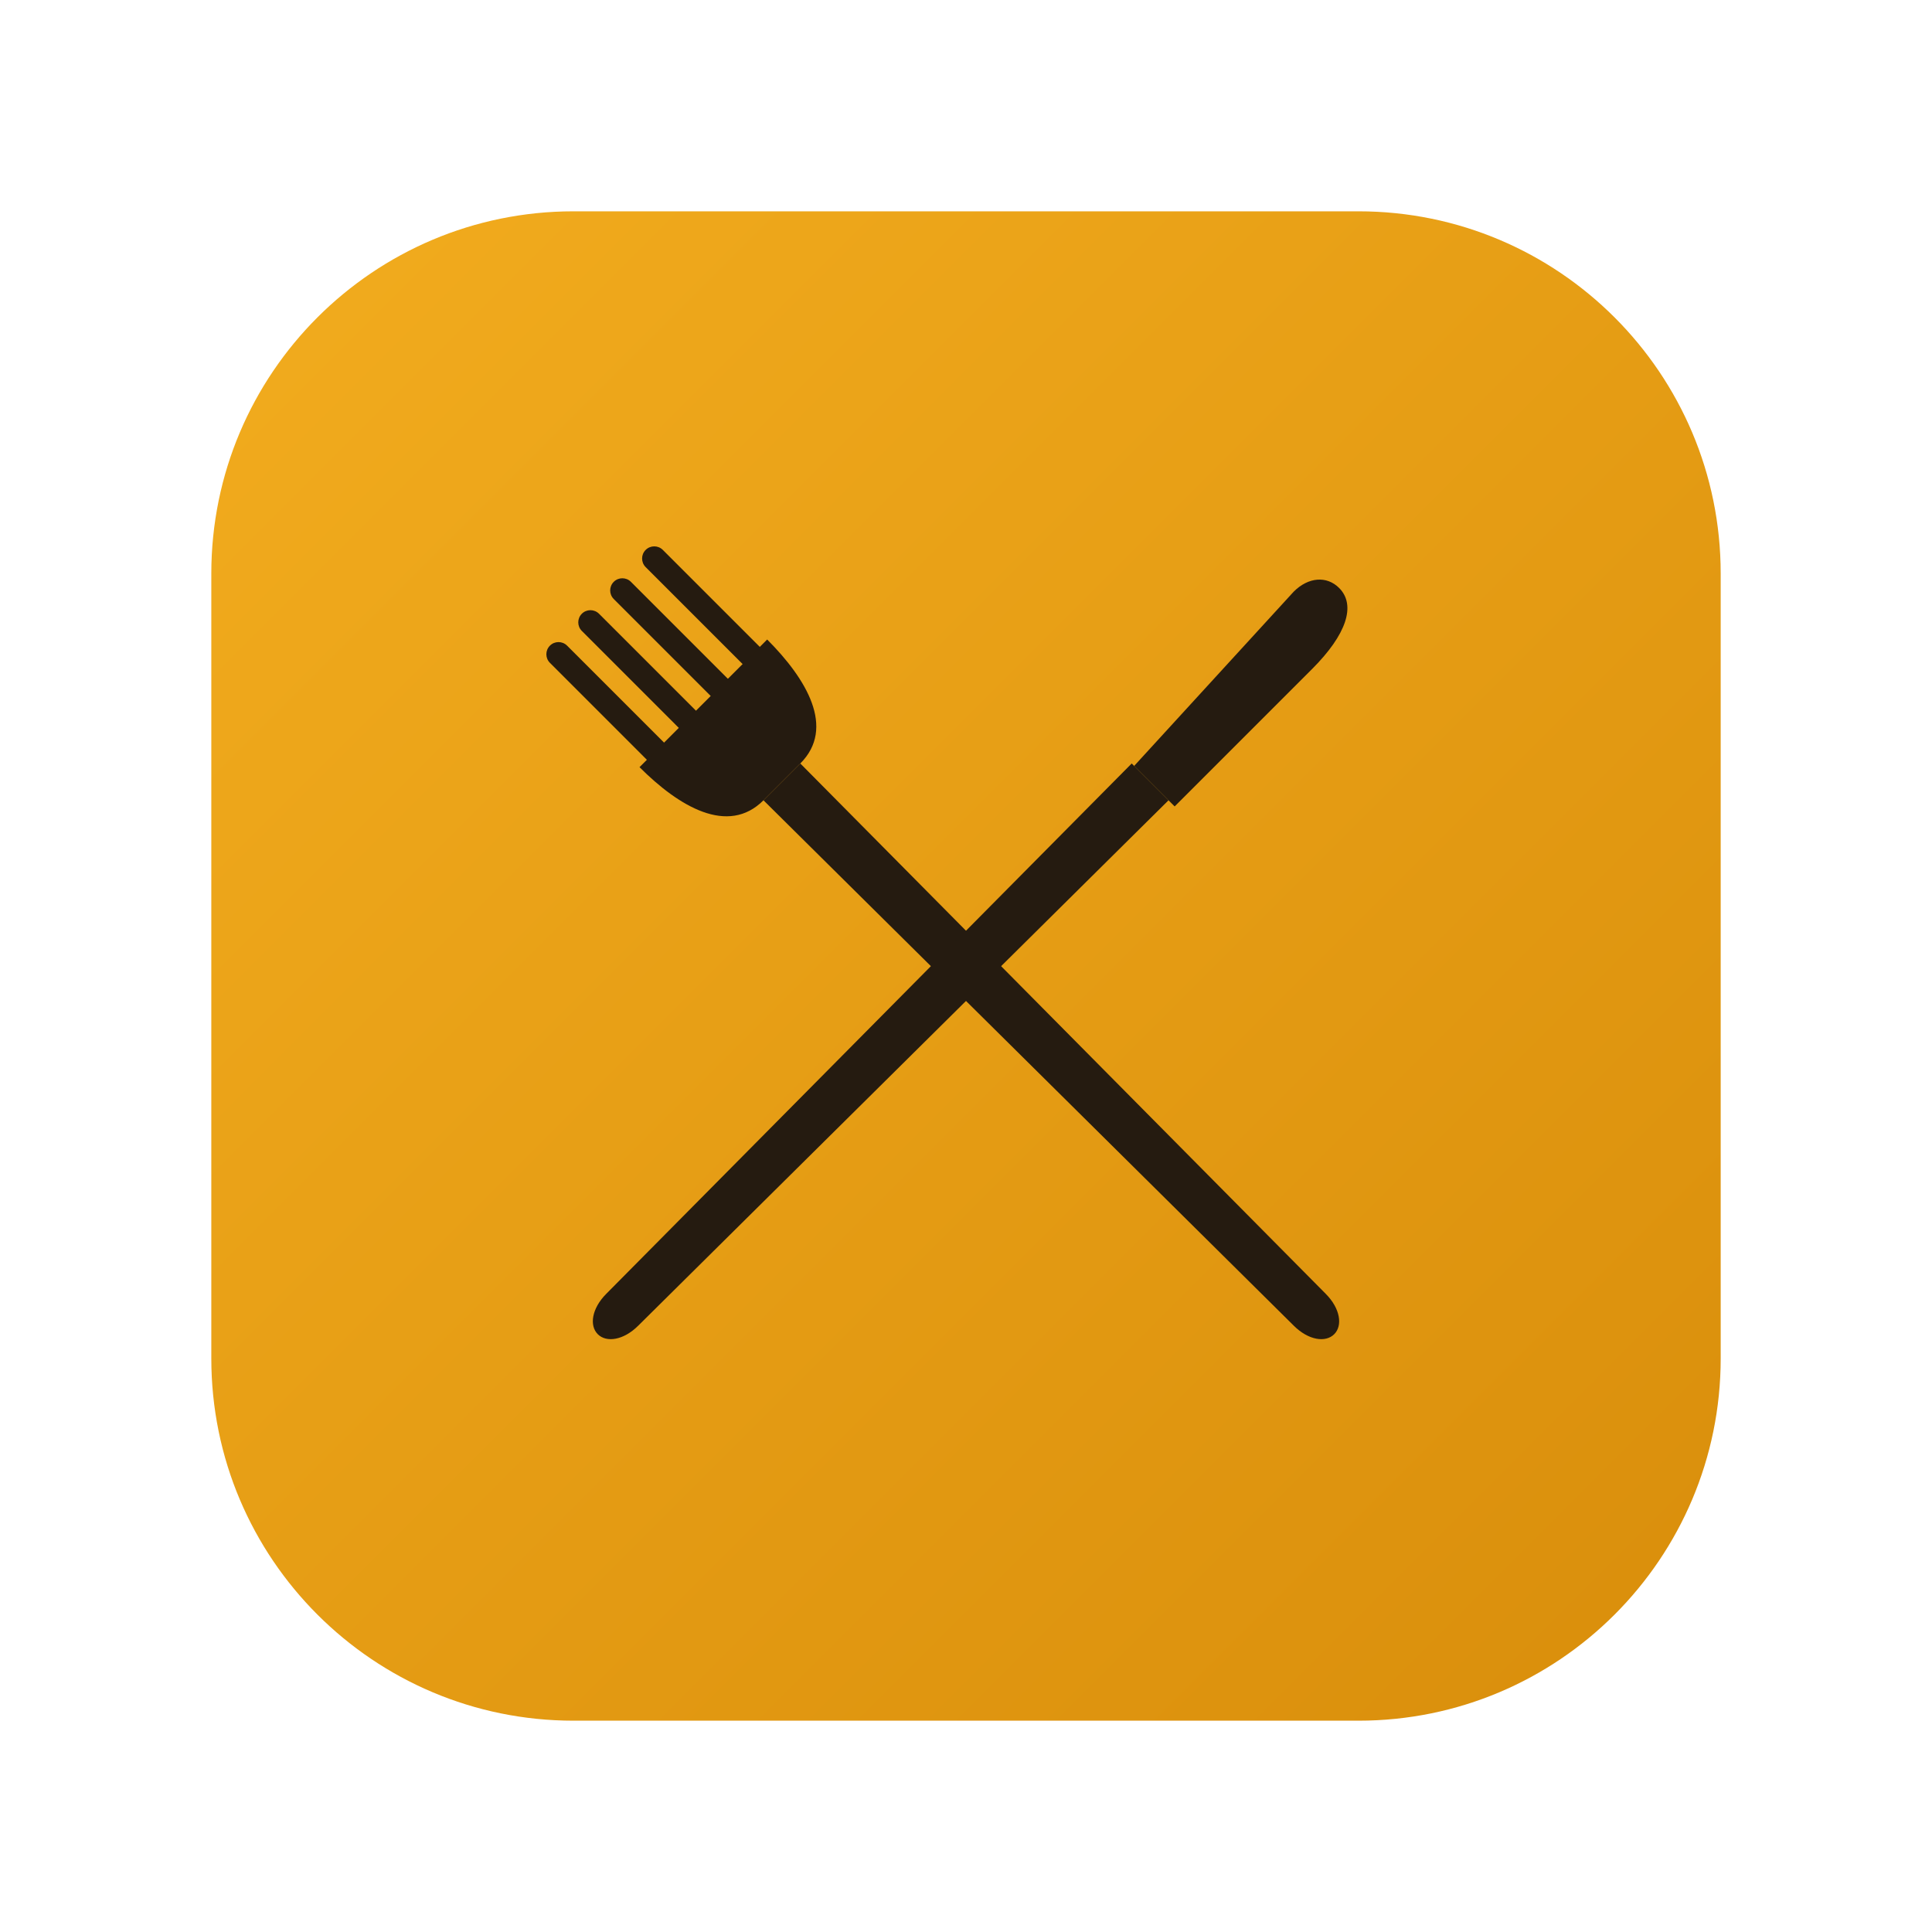
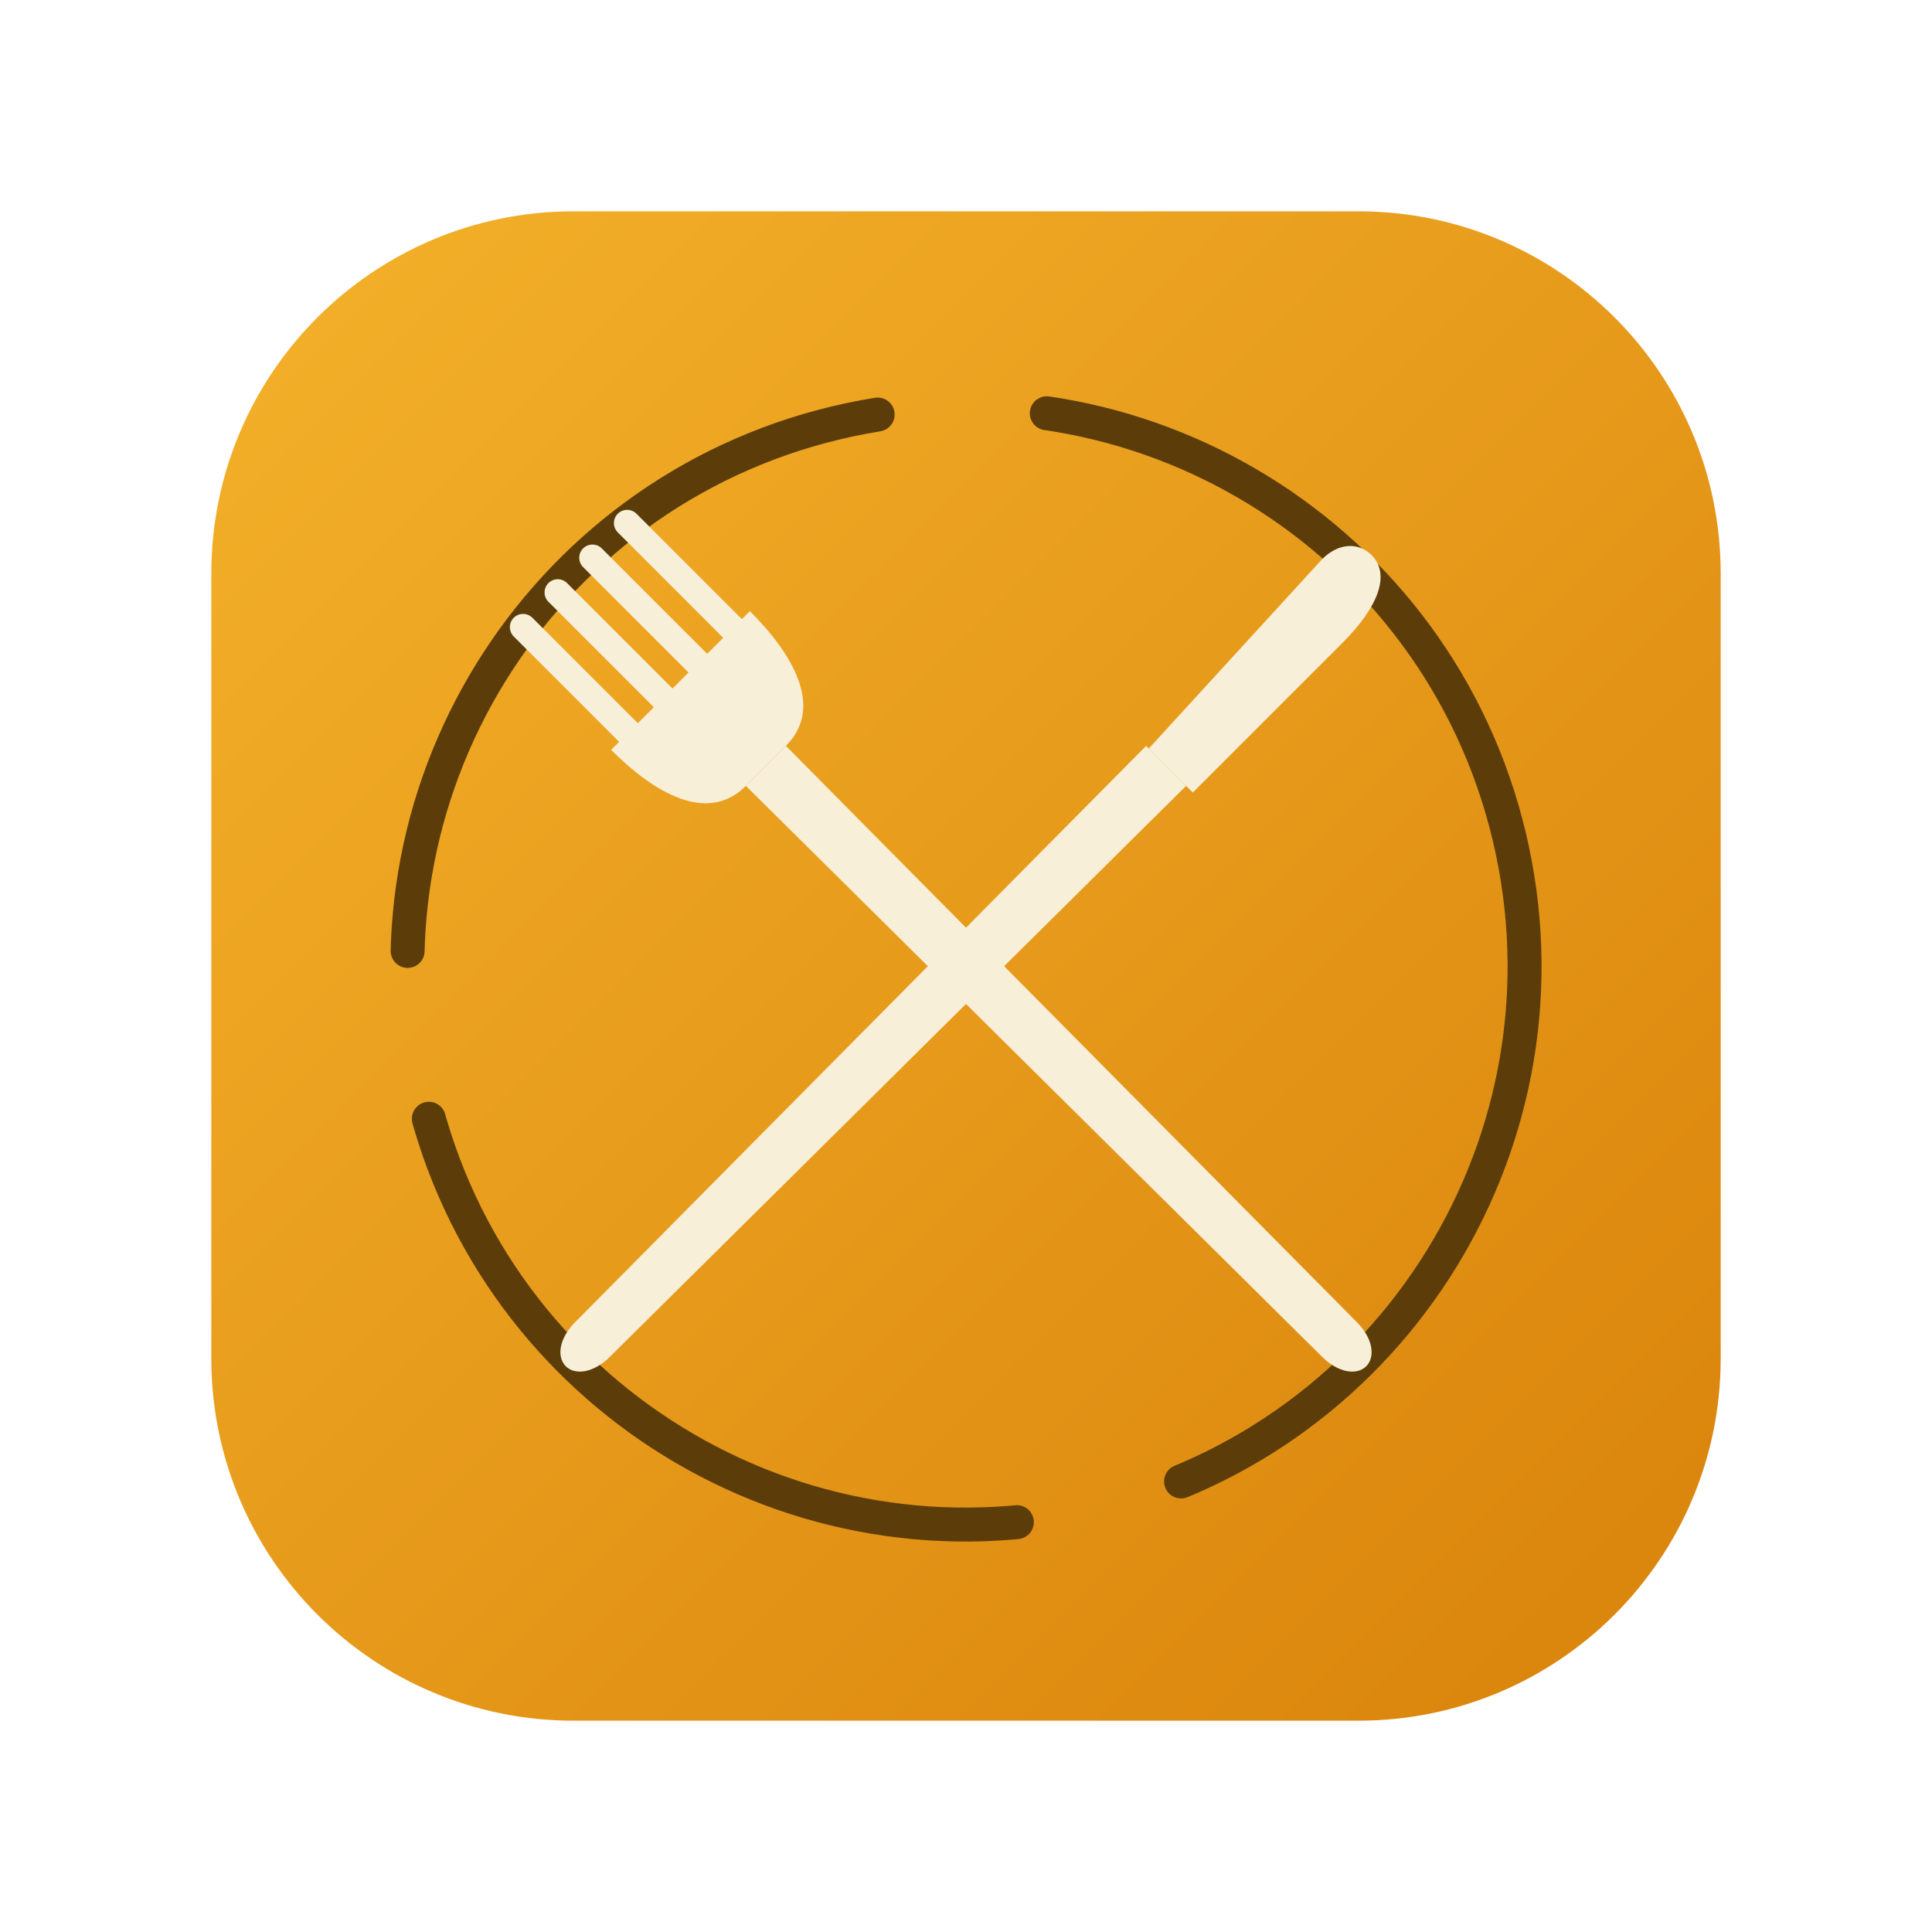
<svg xmlns="http://www.w3.org/2000/svg" width="512" height="512" viewBox="0 0 512 512">
  <defs>
    <linearGradient id="bg" x1="0" y1="0" x2="1" y2="1">
-       <stop offset="0" stop-color="#F2AC1E" />
-       <stop offset="1" stop-color="#D98E0B" />
+       <stop offset="0" stop-color="#F4B12A" />
+       <stop offset="1" stop-color="#D9830B" />
    </linearGradient>
    <g id="fork">
      <rect x="-46" y="-300" width="14" height="104" rx="7" />
      <rect x="-20" y="-300" width="14" height="104" rx="7" />
      <rect x="6" y="-300" width="14" height="104" rx="7" />
      <rect x="32" y="-300" width="14" height="104" rx="7" />
      <path d="M -52 -214 L 52 -214 C 52 -182 44 -150 15 -150 L -15 -150 C -44 -150 -52 -182 -52 -214 Z" />
      <path d="M -15 -150 L 15 -150 L 13 280 C 13 292 7 300 0 300 C -7 300 -13 292 -13 280 Z" />
    </g>
    <g id="knife">
      <path d="M -15 -150 L 15 -150 L 13 280 C 13 292 7 300 0 300 C -7 300 -13 292 -13 280 Z" />
      <path d="M 13 -150 L 20 -150 L 20 -262 C 20 -290 12 -306 -2 -306 C -12 -306 -19 -298 -19 -286 L -13 -150 Z" />
    </g>
  </defs>
  <rect x="56" y="56" width="400" height="400" rx="96" fill="url(#bg)" />
-   <g transform="translate(256 256) scale(0.46)" fill="#251B10">
+   <g transform="translate(256 256)">
+     <circle r="148" fill="none" stroke="#5C3D0A" stroke-width="9" stroke-linecap="round" pathLength="1000" stroke-dasharray="205 45" transform="rotate(-12)" />
+   </g>
+   <g transform="translate(256 256) scale(0.5)" fill="#F8EFD8">
    <use href="#fork" transform="rotate(-45)" />
    <use href="#knife" transform="rotate(45)" />
  </g>
</svg>
